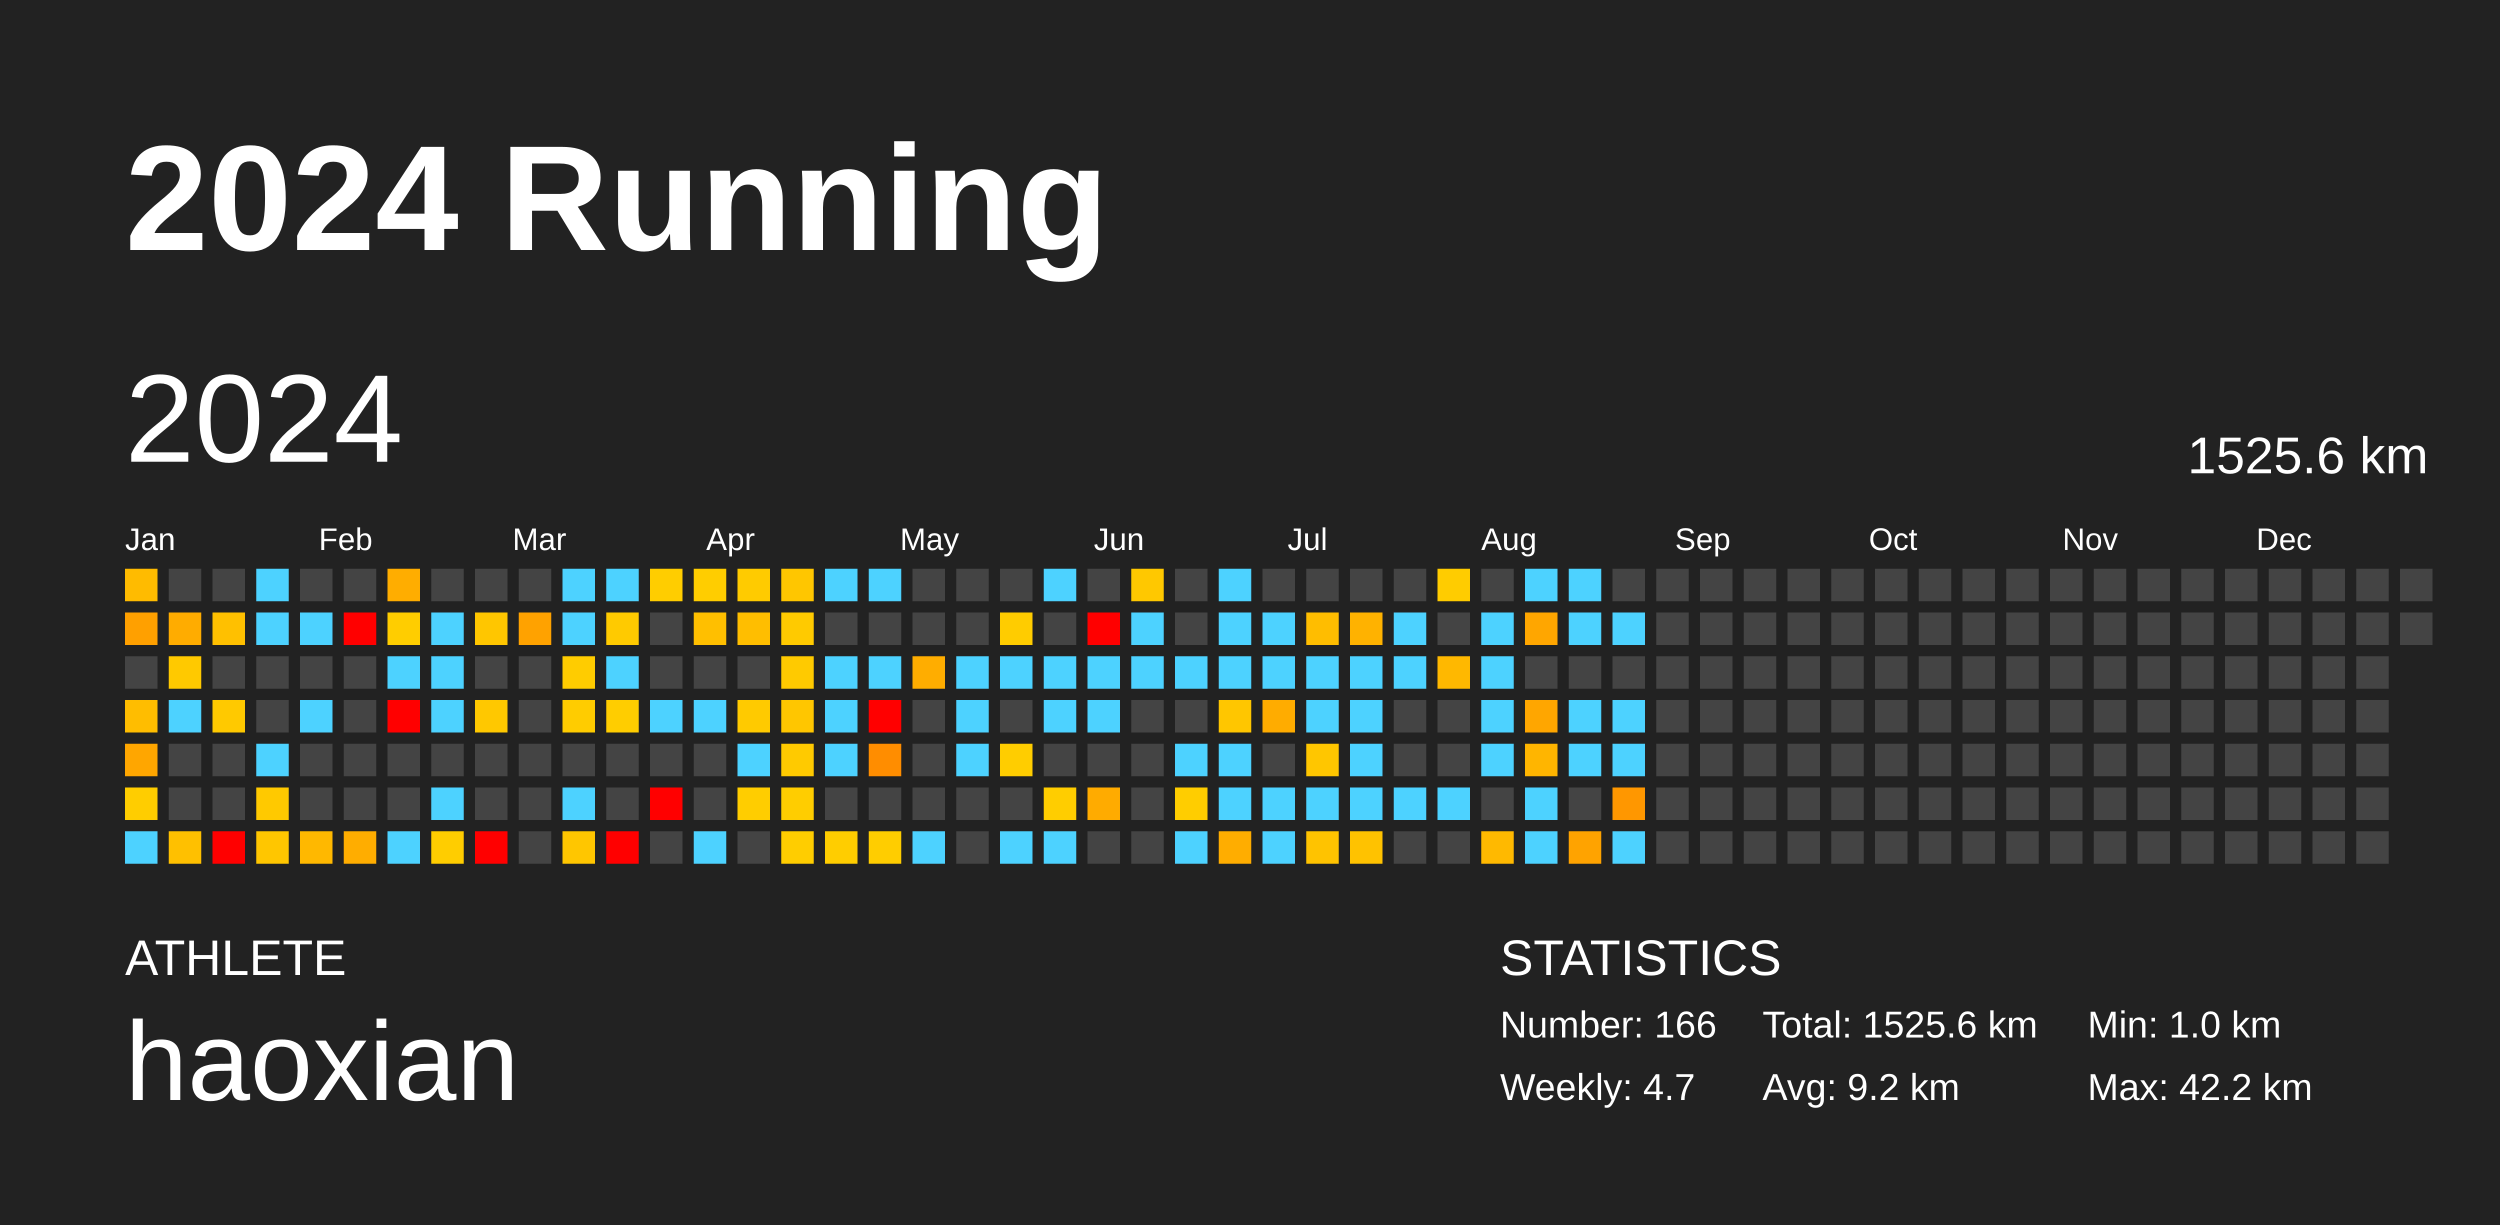
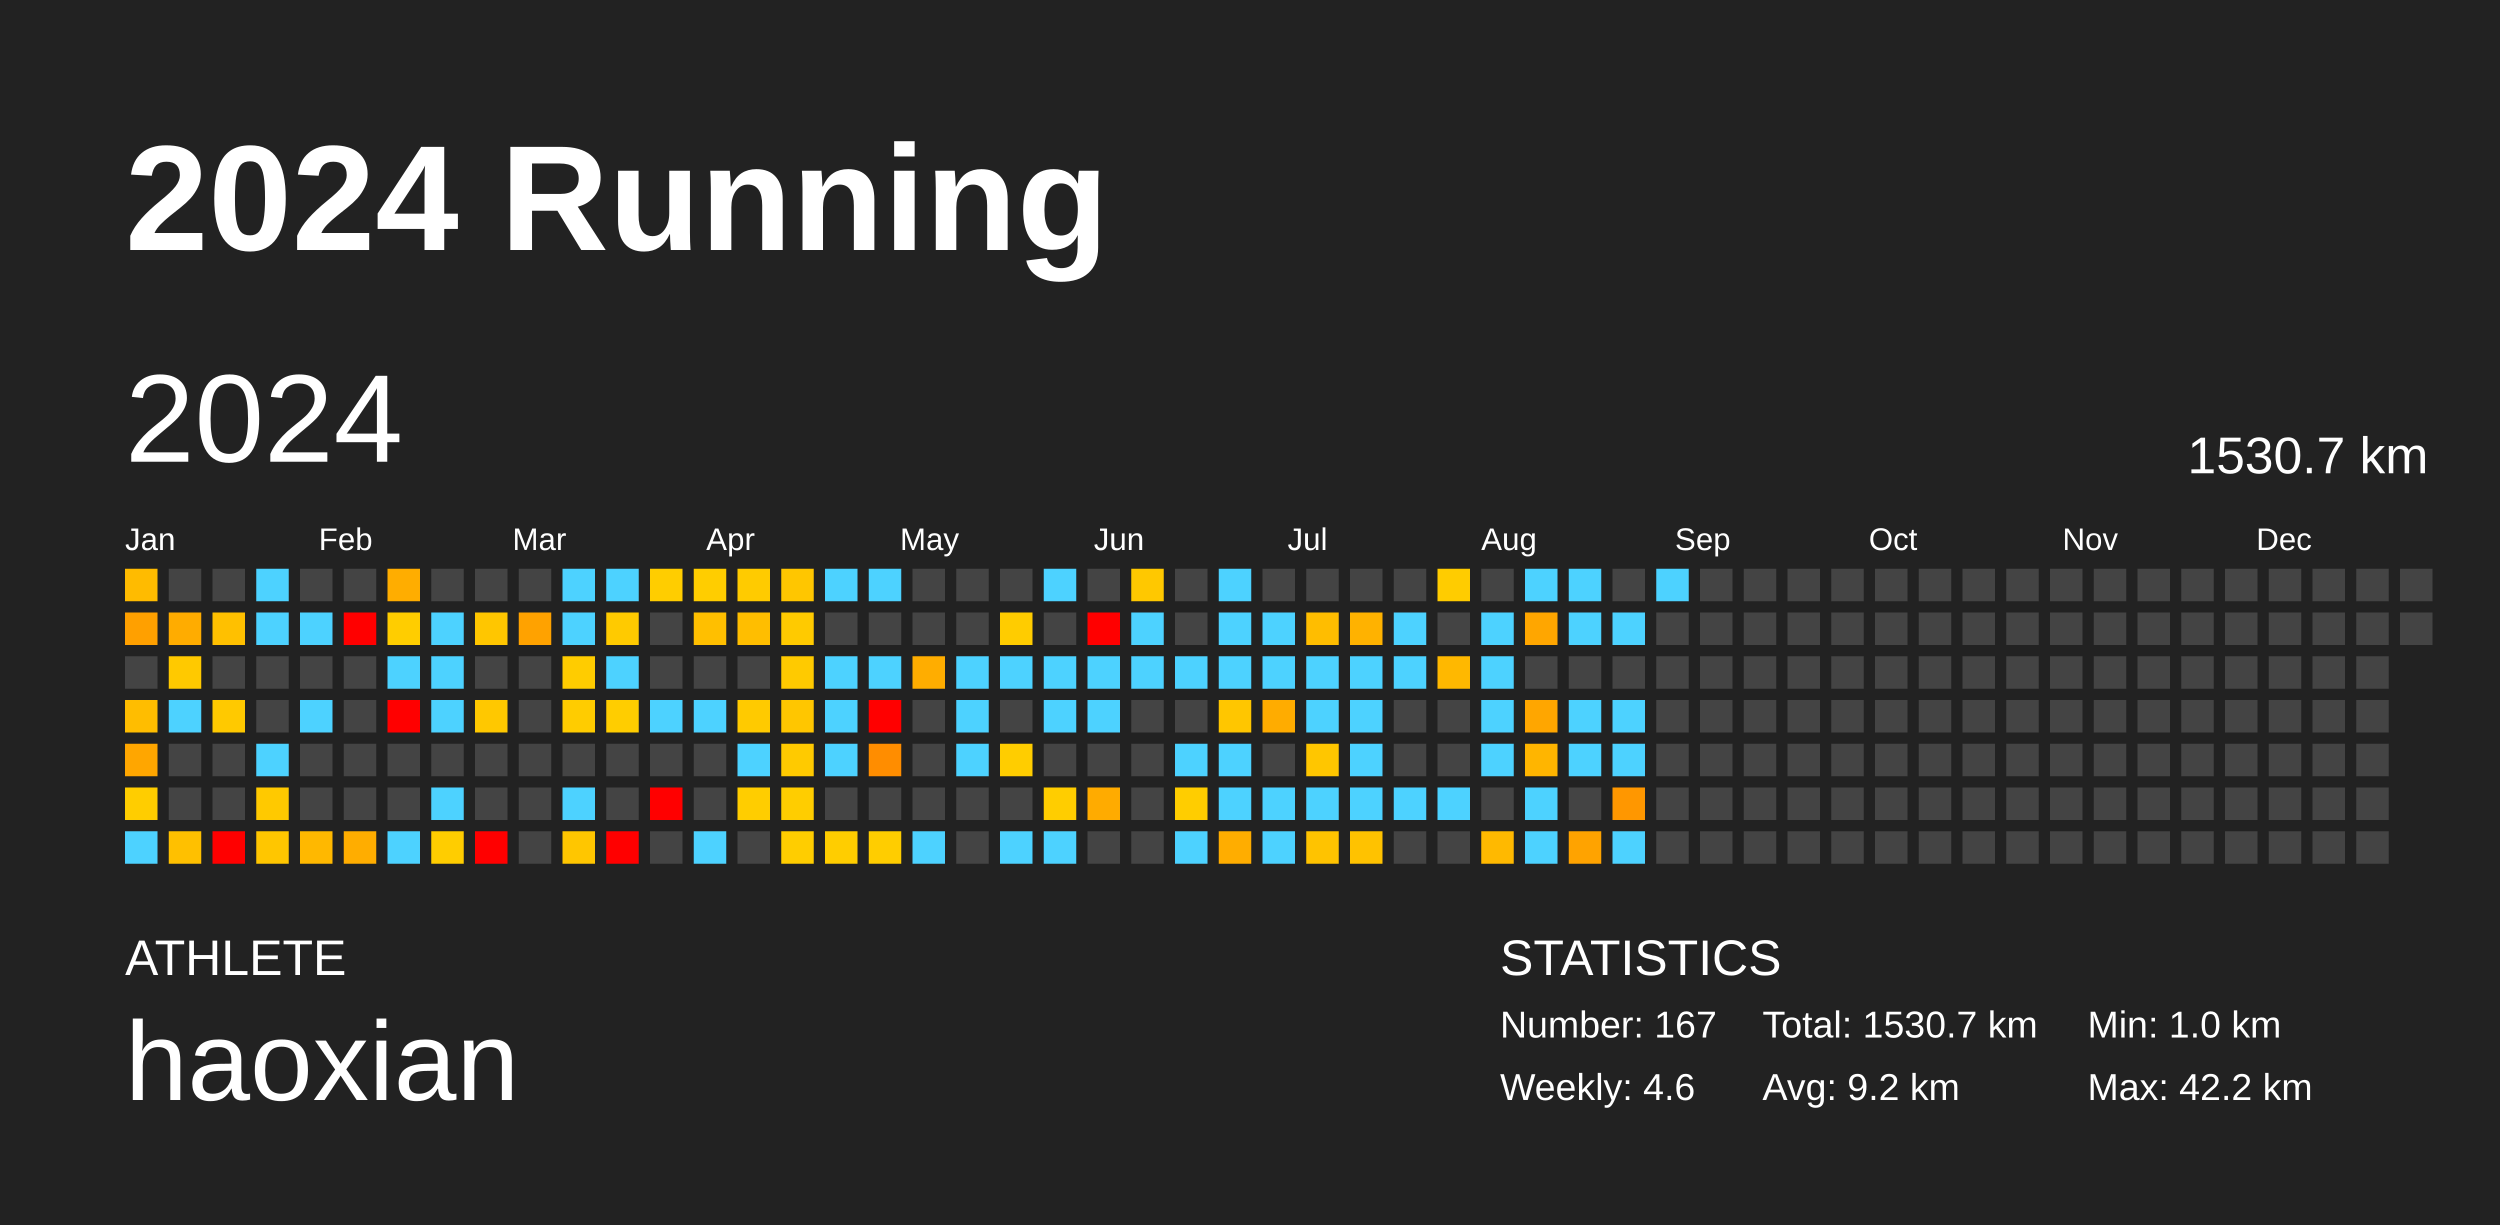
<svg xmlns="http://www.w3.org/2000/svg" baseProfile="full" height="98mm" version="1.1" viewBox="0,0,200,98" width="200mm">
  <defs />
  <rect fill="#222222" height="98" width="200" x="0" y="0" />
  <text fill="#FFFFFF" style="font-size:12px; font-family:Arial; font-weight:bold;" x="10" y="20">2024 Running</text>
  <text fill="#FFFFFF" style="font-size:4px; font-family:Arial" x="10" y="78">ATHLETE</text>
  <text fill="#FFFFFF" style="font-size:9px; font-family:Arial" x="10" y="88">haoxian</text>
  <text fill="#FFFFFF" style="font-size:4px; font-family:Arial" x="120" y="78">STATISTICS</text>
-   <text fill="#FFFFFF" style="font-size:3px; font-family:Arial" x="120" y="83">Number: 166</text>
-   <text fill="#FFFFFF" style="font-size:3px; font-family:Arial" x="120" y="88">Weekly: 4.7</text>
-   <text fill="#FFFFFF" style="font-size:3px; font-family:Arial" x="141" y="83">Total: 1525.6 km</text>
+   <text fill="#FFFFFF" style="font-size:3px; font-family:Arial" x="120" y="83">Number: 167</text>
+   <text fill="#FFFFFF" style="font-size:3px; font-family:Arial" x="120" y="88">Weekly: 4.6</text>
+   <text fill="#FFFFFF" style="font-size:3px; font-family:Arial" x="141" y="83">Total: 1530.7 km</text>
  <text fill="#FFFFFF" style="font-size:3px; font-family:Arial" x="141" y="88">Avg: 9.2 km</text>
  <text fill="#FFFFFF" style="font-size:3px; font-family:Arial" x="167" y="83">Min: 1.0 km</text>
  <text fill="#FFFFFF" style="font-size:3px; font-family:Arial" x="167" y="88">Max: 42.2 km</text>
  <text dominant-baseline="hanging" fill="#FFFFFF" style="font-size:10.0px; font-family:Arial;" x="10" y="30">2024</text>
-   <text dominant-baseline="hanging" fill="#FFFFFF" style="font-size:4.125px; font-family:Arial;" x="175" y="35">1525.6 km</text>
+   <text dominant-baseline="hanging" fill="#FFFFFF" style="font-size:4.125px; font-family:Arial;" x="175" y="35">1530.7 km</text>
  <text fill="#FFFFFF" style="font-size:2.5px; font-family:Arial" x="10.0" y="44">Jan</text>
  <text fill="#FFFFFF" style="font-size:2.5px; font-family:Arial" x="25.5" y="44">Feb</text>
  <text fill="#FFFFFF" style="font-size:2.5px; font-family:Arial" x="41.0" y="44">Mar</text>
  <text fill="#FFFFFF" style="font-size:2.5px; font-family:Arial" x="56.5" y="44">Apr</text>
  <text fill="#FFFFFF" style="font-size:2.5px; font-family:Arial" x="72.0" y="44">May</text>
  <text fill="#FFFFFF" style="font-size:2.5px; font-family:Arial" x="87.5" y="44">Jun</text>
  <text fill="#FFFFFF" style="font-size:2.5px; font-family:Arial" x="103.0" y="44">Jul</text>
  <text fill="#FFFFFF" style="font-size:2.5px; font-family:Arial" x="118.5" y="44">Aug</text>
  <text fill="#FFFFFF" style="font-size:2.5px; font-family:Arial" x="134.0" y="44">Sep</text>
  <text fill="#FFFFFF" style="font-size:2.5px; font-family:Arial" x="149.5" y="44">Oct</text>
  <text fill="#FFFFFF" style="font-size:2.5px; font-family:Arial" x="165.0" y="44">Nov</text>
  <text fill="#FFFFFF" style="font-size:2.5px; font-family:Arial" x="180.5" y="44">Dec</text>
  <rect fill="#ffbb00" height="2.6" width="2.6" x="10.0" y="45.5" />
  <rect fill="#ffa000" height="2.6" width="2.6" x="10.0" y="49.0" />
  <rect fill="#444444" height="2.6" width="2.6" x="10.0" y="52.5" />
  <rect fill="#ffbd00" height="2.6" width="2.6" x="10.0" y="56.0" />
  <rect fill="#ffa600" height="2.6" width="2.6" x="10.0" y="59.5" />
  <rect fill="#ffcd00" height="2.6" width="2.6" x="10.0" y="63.0" />
  <rect fill="#4dd2ff" height="2.6" width="2.6" x="10.0" y="66.5" />
  <rect fill="#444444" height="2.6" width="2.6" x="13.5" y="45.5" />
  <rect fill="#ffac00" height="2.6" width="2.6" x="13.5" y="49.0" />
  <rect fill="#ffc900" height="2.6" width="2.6" x="13.5" y="52.5" />
  <rect fill="#4dd2ff" height="2.6" width="2.6" x="13.5" y="56.0" />
  <rect fill="#444444" height="2.6" width="2.6" x="13.5" y="59.5" />
  <rect fill="#444444" height="2.6" width="2.6" x="13.5" y="63.0" />
  <rect fill="#ffc000" height="2.6" width="2.6" x="13.5" y="66.5" />
  <rect fill="#444444" height="2.6" width="2.6" x="17.0" y="45.5" />
  <rect fill="#ffc000" height="2.6" width="2.6" x="17.0" y="49.0" />
  <rect fill="#444444" height="2.6" width="2.6" x="17.0" y="52.5" />
  <rect fill="#ffc900" height="2.6" width="2.6" x="17.0" y="56.0" />
  <rect fill="#444444" height="2.6" width="2.6" x="17.0" y="59.5" />
  <rect fill="#444444" height="2.6" width="2.6" x="17.0" y="63.0" />
  <rect fill="red" height="2.6" width="2.6" x="17.0" y="66.5" />
  <rect fill="#4dd2ff" height="2.6" width="2.6" x="20.5" y="45.5" />
  <rect fill="#4dd2ff" height="2.6" width="2.6" x="20.5" y="49.0" />
  <rect fill="#444444" height="2.6" width="2.6" x="20.5" y="52.5" />
  <rect fill="#444444" height="2.6" width="2.6" x="20.5" y="56.0" />
  <rect fill="#4dd2ff" height="2.6" width="2.6" x="20.5" y="59.5" />
  <rect fill="#ffc900" height="2.6" width="2.6" x="20.5" y="63.0" />
  <rect fill="#ffc600" height="2.6" width="2.6" x="20.5" y="66.5" />
  <rect fill="#444444" height="2.6" width="2.6" x="24.0" y="45.5" />
  <rect fill="#4dd2ff" height="2.6" width="2.6" x="24.0" y="49.0" />
  <rect fill="#444444" height="2.6" width="2.6" x="24.0" y="52.5" />
  <rect fill="#4dd2ff" height="2.6" width="2.6" x="24.0" y="56.0" />
  <rect fill="#444444" height="2.6" width="2.6" x="24.0" y="59.5" />
  <rect fill="#444444" height="2.6" width="2.6" x="24.0" y="63.0" />
  <rect fill="#ffb800" height="2.6" width="2.6" x="24.0" y="66.5" />
  <rect fill="#444444" height="2.6" width="2.6" x="27.5" y="45.5" />
  <rect fill="red" height="2.6" width="2.6" x="27.5" y="49.0" />
  <rect fill="#444444" height="2.6" width="2.6" x="27.5" y="52.5" />
  <rect fill="#444444" height="2.6" width="2.6" x="27.5" y="56.0" />
  <rect fill="#444444" height="2.6" width="2.6" x="27.5" y="59.5" />
  <rect fill="#444444" height="2.6" width="2.6" x="27.5" y="63.0" />
  <rect fill="#ffad00" height="2.6" width="2.6" x="27.5" y="66.5" />
  <rect fill="#ffad00" height="2.6" width="2.6" x="31.0" y="45.5" />
  <rect fill="#ffcd00" height="2.6" width="2.6" x="31.0" y="49.0" />
  <rect fill="#4dd2ff" height="2.6" width="2.6" x="31.0" y="52.5" />
  <rect fill="red" height="2.6" width="2.6" x="31.0" y="56.0" />
  <rect fill="#444444" height="2.6" width="2.6" x="31.0" y="59.5" />
  <rect fill="#444444" height="2.6" width="2.6" x="31.0" y="63.0" />
  <rect fill="#4dd2ff" height="2.6" width="2.6" x="31.0" y="66.5" />
  <rect fill="#444444" height="2.6" width="2.6" x="34.5" y="45.5" />
  <rect fill="#4dd2ff" height="2.6" width="2.6" x="34.5" y="49.0" />
  <rect fill="#4dd2ff" height="2.6" width="2.6" x="34.5" y="52.5" />
  <rect fill="#4dd2ff" height="2.6" width="2.6" x="34.5" y="56.0" />
  <rect fill="#444444" height="2.6" width="2.6" x="34.5" y="59.5" />
  <rect fill="#4dd2ff" height="2.6" width="2.6" x="34.5" y="63.0" />
  <rect fill="#ffcd00" height="2.6" width="2.6" x="34.5" y="66.5" />
  <rect fill="#444444" height="2.6" width="2.6" x="38.0" y="45.5" />
  <rect fill="#ffc600" height="2.6" width="2.6" x="38.0" y="49.0" />
  <rect fill="#444444" height="2.6" width="2.6" x="38.0" y="52.5" />
  <rect fill="#ffc800" height="2.6" width="2.6" x="38.0" y="56.0" />
  <rect fill="#444444" height="2.6" width="2.6" x="38.0" y="59.5" />
  <rect fill="#444444" height="2.6" width="2.6" x="38.0" y="63.0" />
  <rect fill="red" height="2.6" width="2.6" x="38.0" y="66.5" />
  <rect fill="#444444" height="2.6" width="2.6" x="41.5" y="45.5" />
  <rect fill="#ffa200" height="2.6" width="2.6" x="41.5" y="49.0" />
  <rect fill="#444444" height="2.6" width="2.6" x="41.5" y="52.5" />
  <rect fill="#444444" height="2.6" width="2.6" x="41.5" y="56.0" />
  <rect fill="#444444" height="2.6" width="2.6" x="41.5" y="59.5" />
  <rect fill="#444444" height="2.6" width="2.6" x="41.5" y="63.0" />
  <rect fill="#444444" height="2.6" width="2.6" x="41.5" y="66.5" />
  <rect fill="#4dd2ff" height="2.6" width="2.6" x="45.0" y="45.5" />
  <rect fill="#4dd2ff" height="2.6" width="2.6" x="45.0" y="49.0" />
  <rect fill="#ffcc00" height="2.6" width="2.6" x="45.0" y="52.5" />
  <rect fill="#ffcc00" height="2.6" width="2.6" x="45.0" y="56.0" />
  <rect fill="#444444" height="2.6" width="2.6" x="45.0" y="59.5" />
  <rect fill="#4dd2ff" height="2.6" width="2.6" x="45.0" y="63.0" />
  <rect fill="#ffc600" height="2.6" width="2.6" x="45.0" y="66.5" />
  <rect fill="#4dd2ff" height="2.6" width="2.6" x="48.5" y="45.5" />
  <rect fill="#ffca00" height="2.6" width="2.6" x="48.5" y="49.0" />
  <rect fill="#4dd2ff" height="2.6" width="2.6" x="48.5" y="52.5" />
  <rect fill="#ffcd00" height="2.6" width="2.6" x="48.5" y="56.0" />
  <rect fill="#444444" height="2.6" width="2.6" x="48.5" y="59.5" />
  <rect fill="#444444" height="2.6" width="2.6" x="48.5" y="63.0" />
  <rect fill="red" height="2.6" width="2.6" x="48.5" y="66.5" />
  <rect fill="#ffcd00" height="2.6" width="2.6" x="52.0" y="45.5" />
  <rect fill="#444444" height="2.6" width="2.6" x="52.0" y="49.0" />
  <rect fill="#444444" height="2.6" width="2.6" x="52.0" y="52.5" />
  <rect fill="#4dd2ff" height="2.6" width="2.6" x="52.0" y="56.0" />
  <rect fill="#444444" height="2.6" width="2.6" x="52.0" y="59.5" />
  <rect fill="red" height="2.6" width="2.6" x="52.0" y="63.0" />
  <rect fill="#444444" height="2.6" width="2.6" x="52.0" y="66.5" />
  <rect fill="#ffcd00" height="2.6" width="2.6" x="55.5" y="45.5" />
  <rect fill="#ffbf00" height="2.6" width="2.6" x="55.5" y="49.0" />
  <rect fill="#444444" height="2.6" width="2.6" x="55.5" y="52.5" />
  <rect fill="#4dd2ff" height="2.6" width="2.6" x="55.5" y="56.0" />
  <rect fill="#444444" height="2.6" width="2.6" x="55.5" y="59.5" />
  <rect fill="#444444" height="2.6" width="2.6" x="55.5" y="63.0" />
  <rect fill="#4dd2ff" height="2.6" width="2.6" x="55.5" y="66.5" />
  <rect fill="#ffcb00" height="2.6" width="2.6" x="59.0" y="45.5" />
  <rect fill="#ffbe00" height="2.6" width="2.6" x="59.0" y="49.0" />
  <rect fill="#444444" height="2.6" width="2.6" x="59.0" y="52.5" />
  <rect fill="#ffca00" height="2.6" width="2.6" x="59.0" y="56.0" />
  <rect fill="#4dd2ff" height="2.6" width="2.6" x="59.0" y="59.5" />
  <rect fill="#ffcd00" height="2.6" width="2.6" x="59.0" y="63.0" />
  <rect fill="#444444" height="2.6" width="2.6" x="59.0" y="66.5" />
  <rect fill="#ffc600" height="2.6" width="2.6" x="62.5" y="45.5" />
  <rect fill="#ffca00" height="2.6" width="2.6" x="62.5" y="49.0" />
  <rect fill="#ffca00" height="2.6" width="2.6" x="62.5" y="52.5" />
  <rect fill="#ffc600" height="2.6" width="2.6" x="62.5" y="56.0" />
  <rect fill="#ffca00" height="2.6" width="2.6" x="62.5" y="59.5" />
  <rect fill="#ffcd00" height="2.6" width="2.6" x="62.5" y="63.0" />
  <rect fill="#ffcd00" height="2.6" width="2.6" x="62.5" y="66.5" />
  <rect fill="#4dd2ff" height="2.6" width="2.6" x="66.0" y="45.5" />
  <rect fill="#444444" height="2.6" width="2.6" x="66.0" y="49.0" />
  <rect fill="#4dd2ff" height="2.6" width="2.6" x="66.0" y="52.5" />
  <rect fill="#4dd2ff" height="2.6" width="2.6" x="66.0" y="56.0" />
  <rect fill="#4dd2ff" height="2.6" width="2.6" x="66.0" y="59.5" />
  <rect fill="#444444" height="2.6" width="2.6" x="66.0" y="63.0" />
  <rect fill="#ffcd00" height="2.6" width="2.6" x="66.0" y="66.5" />
  <rect fill="#4dd2ff" height="2.6" width="2.6" x="69.5" y="45.5" />
  <rect fill="#444444" height="2.6" width="2.6" x="69.5" y="49.0" />
  <rect fill="#4dd2ff" height="2.6" width="2.6" x="69.5" y="52.5" />
  <rect fill="red" height="2.6" width="2.6" x="69.5" y="56.0" />
  <rect fill="#ff8d00" height="2.6" width="2.6" x="69.5" y="59.5" />
  <rect fill="#444444" height="2.6" width="2.6" x="69.5" y="63.0" />
  <rect fill="#ffcd00" height="2.6" width="2.6" x="69.5" y="66.5" />
  <rect fill="#444444" height="2.6" width="2.6" x="73.0" y="45.5" />
  <rect fill="#444444" height="2.6" width="2.6" x="73.0" y="49.0" />
  <rect fill="#ffad00" height="2.6" width="2.6" x="73.0" y="52.5" />
  <rect fill="#444444" height="2.6" width="2.6" x="73.0" y="56.0" />
  <rect fill="#444444" height="2.6" width="2.6" x="73.0" y="59.5" />
  <rect fill="#444444" height="2.6" width="2.6" x="73.0" y="63.0" />
  <rect fill="#4dd2ff" height="2.6" width="2.6" x="73.0" y="66.5" />
  <rect fill="#444444" height="2.6" width="2.6" x="76.5" y="45.5" />
  <rect fill="#444444" height="2.6" width="2.6" x="76.5" y="49.0" />
  <rect fill="#4dd2ff" height="2.6" width="2.6" x="76.5" y="52.5" />
  <rect fill="#4dd2ff" height="2.6" width="2.6" x="76.5" y="56.0" />
  <rect fill="#4dd2ff" height="2.6" width="2.6" x="76.5" y="59.5" />
  <rect fill="#444444" height="2.6" width="2.6" x="76.5" y="63.0" />
  <rect fill="#444444" height="2.6" width="2.6" x="76.5" y="66.5" />
  <rect fill="#444444" height="2.6" width="2.6" x="80.0" y="45.5" />
  <rect fill="#ffcc00" height="2.6" width="2.6" x="80.0" y="49.0" />
  <rect fill="#4dd2ff" height="2.6" width="2.6" x="80.0" y="52.5" />
  <rect fill="#444444" height="2.6" width="2.6" x="80.0" y="56.0" />
  <rect fill="#ffcd00" height="2.6" width="2.6" x="80.0" y="59.5" />
  <rect fill="#444444" height="2.6" width="2.6" x="80.0" y="63.0" />
  <rect fill="#4dd2ff" height="2.6" width="2.6" x="80.0" y="66.5" />
  <rect fill="#4dd2ff" height="2.6" width="2.6" x="83.5" y="45.5" />
  <rect fill="#444444" height="2.6" width="2.6" x="83.5" y="49.0" />
  <rect fill="#4dd2ff" height="2.6" width="2.6" x="83.5" y="52.5" />
  <rect fill="#4dd2ff" height="2.6" width="2.6" x="83.5" y="56.0" />
  <rect fill="#444444" height="2.6" width="2.6" x="83.5" y="59.5" />
  <rect fill="#ffcd00" height="2.6" width="2.6" x="83.5" y="63.0" />
  <rect fill="#4dd2ff" height="2.6" width="2.6" x="83.5" y="66.5" />
  <rect fill="#444444" height="2.6" width="2.6" x="87.0" y="45.5" />
  <rect fill="red" height="2.6" width="2.6" x="87.0" y="49.0" />
  <rect fill="#4dd2ff" height="2.6" width="2.6" x="87.0" y="52.5" />
  <rect fill="#4dd2ff" height="2.6" width="2.6" x="87.0" y="56.0" />
  <rect fill="#444444" height="2.6" width="2.6" x="87.0" y="59.5" />
  <rect fill="#ffab00" height="2.6" width="2.6" x="87.0" y="63.0" />
  <rect fill="#444444" height="2.6" width="2.6" x="87.0" y="66.5" />
  <rect fill="#ffc800" height="2.6" width="2.6" x="90.5" y="45.5" />
  <rect fill="#4dd2ff" height="2.6" width="2.6" x="90.5" y="49.0" />
  <rect fill="#4dd2ff" height="2.6" width="2.6" x="90.5" y="52.5" />
  <rect fill="#444444" height="2.6" width="2.6" x="90.5" y="56.0" />
  <rect fill="#444444" height="2.6" width="2.6" x="90.5" y="59.5" />
  <rect fill="#444444" height="2.6" width="2.6" x="90.5" y="63.0" />
  <rect fill="#444444" height="2.6" width="2.6" x="90.5" y="66.5" />
  <rect fill="#444444" height="2.6" width="2.6" x="94.0" y="45.5" />
  <rect fill="#444444" height="2.6" width="2.6" x="94.0" y="49.0" />
  <rect fill="#4dd2ff" height="2.6" width="2.6" x="94.0" y="52.5" />
  <rect fill="#444444" height="2.6" width="2.6" x="94.0" y="56.0" />
  <rect fill="#4dd2ff" height="2.6" width="2.6" x="94.0" y="59.5" />
  <rect fill="#ffcd00" height="2.6" width="2.6" x="94.0" y="63.0" />
  <rect fill="#4dd2ff" height="2.6" width="2.6" x="94.0" y="66.5" />
  <rect fill="#4dd2ff" height="2.6" width="2.6" x="97.5" y="45.5" />
  <rect fill="#4dd2ff" height="2.6" width="2.6" x="97.5" y="49.0" />
  <rect fill="#4dd2ff" height="2.6" width="2.6" x="97.5" y="52.5" />
  <rect fill="#ffc600" height="2.6" width="2.6" x="97.5" y="56.0" />
  <rect fill="#4dd2ff" height="2.6" width="2.6" x="97.5" y="59.5" />
  <rect fill="#4dd2ff" height="2.6" width="2.6" x="97.5" y="63.0" />
  <rect fill="#ffad00" height="2.6" width="2.6" x="97.5" y="66.5" />
  <rect fill="#444444" height="2.6" width="2.6" x="101.0" y="45.5" />
  <rect fill="#4dd2ff" height="2.6" width="2.6" x="101.0" y="49.0" />
  <rect fill="#4dd2ff" height="2.6" width="2.6" x="101.0" y="52.5" />
  <rect fill="#ffac00" height="2.6" width="2.6" x="101.0" y="56.0" />
  <rect fill="#444444" height="2.6" width="2.6" x="101.0" y="59.5" />
  <rect fill="#4dd2ff" height="2.6" width="2.6" x="101.0" y="63.0" />
  <rect fill="#4dd2ff" height="2.6" width="2.6" x="101.0" y="66.5" />
  <rect fill="#444444" height="2.6" width="2.6" x="104.5" y="45.5" />
  <rect fill="#ffbd00" height="2.6" width="2.6" x="104.5" y="49.0" />
  <rect fill="#4dd2ff" height="2.6" width="2.6" x="104.5" y="52.5" />
  <rect fill="#4dd2ff" height="2.6" width="2.6" x="104.5" y="56.0" />
  <rect fill="#ffc600" height="2.6" width="2.6" x="104.5" y="59.5" />
  <rect fill="#4dd2ff" height="2.6" width="2.6" x="104.5" y="63.0" />
  <rect fill="#ffc300" height="2.6" width="2.6" x="104.5" y="66.5" />
  <rect fill="#444444" height="2.6" width="2.6" x="108.0" y="45.5" />
  <rect fill="#ffb200" height="2.6" width="2.6" x="108.0" y="49.0" />
  <rect fill="#4dd2ff" height="2.6" width="2.6" x="108.0" y="52.5" />
  <rect fill="#4dd2ff" height="2.6" width="2.6" x="108.0" y="56.0" />
  <rect fill="#4dd2ff" height="2.6" width="2.6" x="108.0" y="59.5" />
  <rect fill="#4dd2ff" height="2.6" width="2.6" x="108.0" y="63.0" />
  <rect fill="#ffc200" height="2.6" width="2.6" x="108.0" y="66.5" />
  <rect fill="#444444" height="2.6" width="2.6" x="111.5" y="45.5" />
  <rect fill="#4dd2ff" height="2.6" width="2.6" x="111.5" y="49.0" />
  <rect fill="#4dd2ff" height="2.6" width="2.6" x="111.5" y="52.5" />
  <rect fill="#444444" height="2.6" width="2.6" x="111.5" y="56.0" />
  <rect fill="#444444" height="2.6" width="2.6" x="111.5" y="59.5" />
  <rect fill="#4dd2ff" height="2.6" width="2.6" x="111.5" y="63.0" />
  <rect fill="#444444" height="2.6" width="2.6" x="111.5" y="66.5" />
  <rect fill="#ffcc00" height="2.6" width="2.6" x="115.0" y="45.5" />
  <rect fill="#444444" height="2.6" width="2.6" x="115.0" y="49.0" />
  <rect fill="#ffb800" height="2.6" width="2.6" x="115.0" y="52.5" />
  <rect fill="#444444" height="2.6" width="2.6" x="115.0" y="56.0" />
  <rect fill="#444444" height="2.6" width="2.6" x="115.0" y="59.5" />
  <rect fill="#4dd2ff" height="2.6" width="2.6" x="115.0" y="63.0" />
  <rect fill="#444444" height="2.6" width="2.6" x="115.0" y="66.5" />
  <rect fill="#444444" height="2.6" width="2.6" x="118.5" y="45.5" />
  <rect fill="#4dd2ff" height="2.6" width="2.6" x="118.5" y="49.0" />
  <rect fill="#4dd2ff" height="2.6" width="2.6" x="118.5" y="52.5" />
  <rect fill="#4dd2ff" height="2.6" width="2.6" x="118.5" y="56.0" />
  <rect fill="#4dd2ff" height="2.6" width="2.6" x="118.5" y="59.5" />
  <rect fill="#444444" height="2.6" width="2.6" x="118.5" y="63.0" />
  <rect fill="#ffb900" height="2.6" width="2.6" x="118.5" y="66.5" />
  <rect fill="#4dd2ff" height="2.6" width="2.6" x="122.0" y="45.5" />
  <rect fill="#ffa600" height="2.6" width="2.6" x="122.0" y="49.0" />
  <rect fill="#444444" height="2.6" width="2.6" x="122.0" y="52.5" />
  <rect fill="#ffa600" height="2.6" width="2.6" x="122.0" y="56.0" />
  <rect fill="#ffb500" height="2.6" width="2.6" x="122.0" y="59.5" />
  <rect fill="#4dd2ff" height="2.6" width="2.6" x="122.0" y="63.0" />
  <rect fill="#4dd2ff" height="2.6" width="2.6" x="122.0" y="66.5" />
  <rect fill="#4dd2ff" height="2.6" width="2.6" x="125.5" y="45.5" />
  <rect fill="#4dd2ff" height="2.6" width="2.6" x="125.5" y="49.0" />
  <rect fill="#444444" height="2.6" width="2.6" x="125.5" y="52.5" />
  <rect fill="#4dd2ff" height="2.6" width="2.6" x="125.5" y="56.0" />
  <rect fill="#4dd2ff" height="2.6" width="2.6" x="125.5" y="59.5" />
  <rect fill="#444444" height="2.6" width="2.6" x="125.5" y="63.0" />
  <rect fill="#ffa300" height="2.6" width="2.6" x="125.5" y="66.5" />
  <rect fill="#444444" height="2.6" width="2.6" x="129.0" y="45.5" />
  <rect fill="#4dd2ff" height="2.6" width="2.6" x="129.0" y="49.0" />
  <rect fill="#444444" height="2.6" width="2.6" x="129.0" y="52.5" />
  <rect fill="#4dd2ff" height="2.6" width="2.6" x="129.0" y="56.0" />
  <rect fill="#4dd2ff" height="2.6" width="2.6" x="129.0" y="59.5" />
  <rect fill="#ff9700" height="2.6" width="2.6" x="129.0" y="63.0" />
  <rect fill="#4dd2ff" height="2.6" width="2.6" x="129.0" y="66.5" />
-   <rect fill="#444444" height="2.6" width="2.6" x="132.5" y="45.5" />
+   <rect fill="#4dd2ff" height="2.6" width="2.6" x="132.5" y="45.5" />
  <rect fill="#444444" height="2.6" width="2.6" x="132.5" y="49.0" />
  <rect fill="#444444" height="2.6" width="2.6" x="132.5" y="52.5" />
  <rect fill="#444444" height="2.6" width="2.6" x="132.5" y="56.0" />
  <rect fill="#444444" height="2.6" width="2.6" x="132.5" y="59.5" />
  <rect fill="#444444" height="2.6" width="2.6" x="132.5" y="63.0" />
  <rect fill="#444444" height="2.6" width="2.6" x="132.5" y="66.5" />
  <rect fill="#444444" height="2.6" width="2.6" x="136.0" y="45.5" />
  <rect fill="#444444" height="2.6" width="2.6" x="136.0" y="49.0" />
  <rect fill="#444444" height="2.6" width="2.6" x="136.0" y="52.5" />
  <rect fill="#444444" height="2.6" width="2.6" x="136.0" y="56.0" />
  <rect fill="#444444" height="2.6" width="2.6" x="136.0" y="59.5" />
  <rect fill="#444444" height="2.6" width="2.6" x="136.0" y="63.0" />
  <rect fill="#444444" height="2.6" width="2.6" x="136.0" y="66.5" />
  <rect fill="#444444" height="2.6" width="2.6" x="139.5" y="45.5" />
  <rect fill="#444444" height="2.6" width="2.6" x="139.5" y="49.0" />
  <rect fill="#444444" height="2.6" width="2.6" x="139.5" y="52.5" />
  <rect fill="#444444" height="2.6" width="2.6" x="139.5" y="56.0" />
  <rect fill="#444444" height="2.6" width="2.6" x="139.5" y="59.5" />
  <rect fill="#444444" height="2.6" width="2.6" x="139.5" y="63.0" />
  <rect fill="#444444" height="2.6" width="2.6" x="139.5" y="66.5" />
  <rect fill="#444444" height="2.6" width="2.6" x="143.0" y="45.5" />
  <rect fill="#444444" height="2.6" width="2.6" x="143.0" y="49.0" />
  <rect fill="#444444" height="2.6" width="2.6" x="143.0" y="52.5" />
  <rect fill="#444444" height="2.6" width="2.6" x="143.0" y="56.0" />
  <rect fill="#444444" height="2.6" width="2.6" x="143.0" y="59.5" />
  <rect fill="#444444" height="2.6" width="2.6" x="143.0" y="63.0" />
  <rect fill="#444444" height="2.6" width="2.6" x="143.0" y="66.5" />
  <rect fill="#444444" height="2.6" width="2.6" x="146.5" y="45.5" />
  <rect fill="#444444" height="2.6" width="2.6" x="146.5" y="49.0" />
  <rect fill="#444444" height="2.6" width="2.6" x="146.5" y="52.5" />
  <rect fill="#444444" height="2.6" width="2.6" x="146.5" y="56.0" />
  <rect fill="#444444" height="2.6" width="2.6" x="146.5" y="59.5" />
  <rect fill="#444444" height="2.6" width="2.6" x="146.5" y="63.0" />
  <rect fill="#444444" height="2.6" width="2.6" x="146.5" y="66.5" />
  <rect fill="#444444" height="2.6" width="2.6" x="150.0" y="45.5" />
  <rect fill="#444444" height="2.6" width="2.6" x="150.0" y="49.0" />
  <rect fill="#444444" height="2.6" width="2.6" x="150.0" y="52.5" />
  <rect fill="#444444" height="2.6" width="2.6" x="150.0" y="56.0" />
  <rect fill="#444444" height="2.6" width="2.6" x="150.0" y="59.5" />
  <rect fill="#444444" height="2.6" width="2.6" x="150.0" y="63.0" />
  <rect fill="#444444" height="2.6" width="2.6" x="150.0" y="66.5" />
  <rect fill="#444444" height="2.6" width="2.6" x="153.5" y="45.5" />
  <rect fill="#444444" height="2.6" width="2.6" x="153.5" y="49.0" />
  <rect fill="#444444" height="2.6" width="2.6" x="153.5" y="52.5" />
  <rect fill="#444444" height="2.6" width="2.6" x="153.5" y="56.0" />
  <rect fill="#444444" height="2.6" width="2.6" x="153.5" y="59.5" />
  <rect fill="#444444" height="2.6" width="2.6" x="153.5" y="63.0" />
  <rect fill="#444444" height="2.6" width="2.6" x="153.5" y="66.5" />
  <rect fill="#444444" height="2.6" width="2.6" x="157.0" y="45.5" />
  <rect fill="#444444" height="2.6" width="2.6" x="157.0" y="49.0" />
  <rect fill="#444444" height="2.6" width="2.6" x="157.0" y="52.5" />
  <rect fill="#444444" height="2.6" width="2.6" x="157.0" y="56.0" />
  <rect fill="#444444" height="2.6" width="2.6" x="157.0" y="59.5" />
  <rect fill="#444444" height="2.6" width="2.6" x="157.0" y="63.0" />
  <rect fill="#444444" height="2.6" width="2.6" x="157.0" y="66.5" />
  <rect fill="#444444" height="2.6" width="2.6" x="160.5" y="45.5" />
  <rect fill="#444444" height="2.6" width="2.6" x="160.5" y="49.0" />
  <rect fill="#444444" height="2.6" width="2.6" x="160.5" y="52.5" />
  <rect fill="#444444" height="2.6" width="2.6" x="160.5" y="56.0" />
  <rect fill="#444444" height="2.6" width="2.6" x="160.5" y="59.5" />
  <rect fill="#444444" height="2.6" width="2.6" x="160.5" y="63.0" />
  <rect fill="#444444" height="2.6" width="2.6" x="160.5" y="66.5" />
  <rect fill="#444444" height="2.6" width="2.6" x="164.0" y="45.5" />
  <rect fill="#444444" height="2.6" width="2.6" x="164.0" y="49.0" />
  <rect fill="#444444" height="2.6" width="2.6" x="164.0" y="52.5" />
  <rect fill="#444444" height="2.6" width="2.6" x="164.0" y="56.0" />
  <rect fill="#444444" height="2.6" width="2.6" x="164.0" y="59.5" />
  <rect fill="#444444" height="2.6" width="2.6" x="164.0" y="63.0" />
  <rect fill="#444444" height="2.6" width="2.6" x="164.0" y="66.5" />
  <rect fill="#444444" height="2.6" width="2.6" x="167.5" y="45.5" />
  <rect fill="#444444" height="2.6" width="2.6" x="167.5" y="49.0" />
  <rect fill="#444444" height="2.6" width="2.6" x="167.5" y="52.5" />
  <rect fill="#444444" height="2.6" width="2.6" x="167.5" y="56.0" />
  <rect fill="#444444" height="2.6" width="2.6" x="167.5" y="59.5" />
  <rect fill="#444444" height="2.6" width="2.6" x="167.5" y="63.0" />
  <rect fill="#444444" height="2.6" width="2.6" x="167.5" y="66.5" />
  <rect fill="#444444" height="2.6" width="2.6" x="171.0" y="45.5" />
  <rect fill="#444444" height="2.6" width="2.6" x="171.0" y="49.0" />
  <rect fill="#444444" height="2.6" width="2.6" x="171.0" y="52.5" />
  <rect fill="#444444" height="2.6" width="2.6" x="171.0" y="56.0" />
  <rect fill="#444444" height="2.6" width="2.6" x="171.0" y="59.5" />
  <rect fill="#444444" height="2.6" width="2.6" x="171.0" y="63.0" />
  <rect fill="#444444" height="2.6" width="2.6" x="171.0" y="66.5" />
  <rect fill="#444444" height="2.6" width="2.6" x="174.5" y="45.5" />
  <rect fill="#444444" height="2.6" width="2.6" x="174.5" y="49.0" />
  <rect fill="#444444" height="2.6" width="2.6" x="174.5" y="52.5" />
  <rect fill="#444444" height="2.6" width="2.6" x="174.5" y="56.0" />
  <rect fill="#444444" height="2.6" width="2.6" x="174.5" y="59.5" />
  <rect fill="#444444" height="2.6" width="2.6" x="174.5" y="63.0" />
  <rect fill="#444444" height="2.6" width="2.6" x="174.5" y="66.5" />
  <rect fill="#444444" height="2.6" width="2.6" x="178.0" y="45.5" />
  <rect fill="#444444" height="2.6" width="2.6" x="178.0" y="49.0" />
  <rect fill="#444444" height="2.6" width="2.6" x="178.0" y="52.5" />
  <rect fill="#444444" height="2.6" width="2.6" x="178.0" y="56.0" />
  <rect fill="#444444" height="2.6" width="2.6" x="178.0" y="59.5" />
  <rect fill="#444444" height="2.6" width="2.6" x="178.0" y="63.0" />
  <rect fill="#444444" height="2.6" width="2.6" x="178.0" y="66.5" />
  <rect fill="#444444" height="2.6" width="2.6" x="181.5" y="45.5" />
  <rect fill="#444444" height="2.6" width="2.6" x="181.5" y="49.0" />
  <rect fill="#444444" height="2.6" width="2.6" x="181.5" y="52.5" />
  <rect fill="#444444" height="2.6" width="2.6" x="181.5" y="56.0" />
  <rect fill="#444444" height="2.6" width="2.6" x="181.5" y="59.5" />
  <rect fill="#444444" height="2.6" width="2.6" x="181.5" y="63.0" />
  <rect fill="#444444" height="2.6" width="2.6" x="181.5" y="66.5" />
  <rect fill="#444444" height="2.6" width="2.6" x="185.0" y="45.5" />
  <rect fill="#444444" height="2.6" width="2.6" x="185.0" y="49.0" />
  <rect fill="#444444" height="2.6" width="2.6" x="185.0" y="52.5" />
  <rect fill="#444444" height="2.6" width="2.6" x="185.0" y="56.0" />
  <rect fill="#444444" height="2.6" width="2.6" x="185.0" y="59.5" />
  <rect fill="#444444" height="2.6" width="2.6" x="185.0" y="63.0" />
  <rect fill="#444444" height="2.6" width="2.6" x="185.0" y="66.5" />
  <rect fill="#444444" height="2.6" width="2.6" x="188.5" y="45.5" />
  <rect fill="#444444" height="2.6" width="2.6" x="188.5" y="49.0" />
  <rect fill="#444444" height="2.6" width="2.6" x="188.5" y="52.5" />
  <rect fill="#444444" height="2.6" width="2.6" x="188.5" y="56.0" />
  <rect fill="#444444" height="2.6" width="2.6" x="188.5" y="59.5" />
  <rect fill="#444444" height="2.6" width="2.6" x="188.5" y="63.0" />
  <rect fill="#444444" height="2.6" width="2.6" x="188.5" y="66.5" />
  <rect fill="#444444" height="2.6" width="2.6" x="192.0" y="45.5" />
  <rect fill="#444444" height="2.6" width="2.6" x="192.0" y="49.0" />
</svg>
